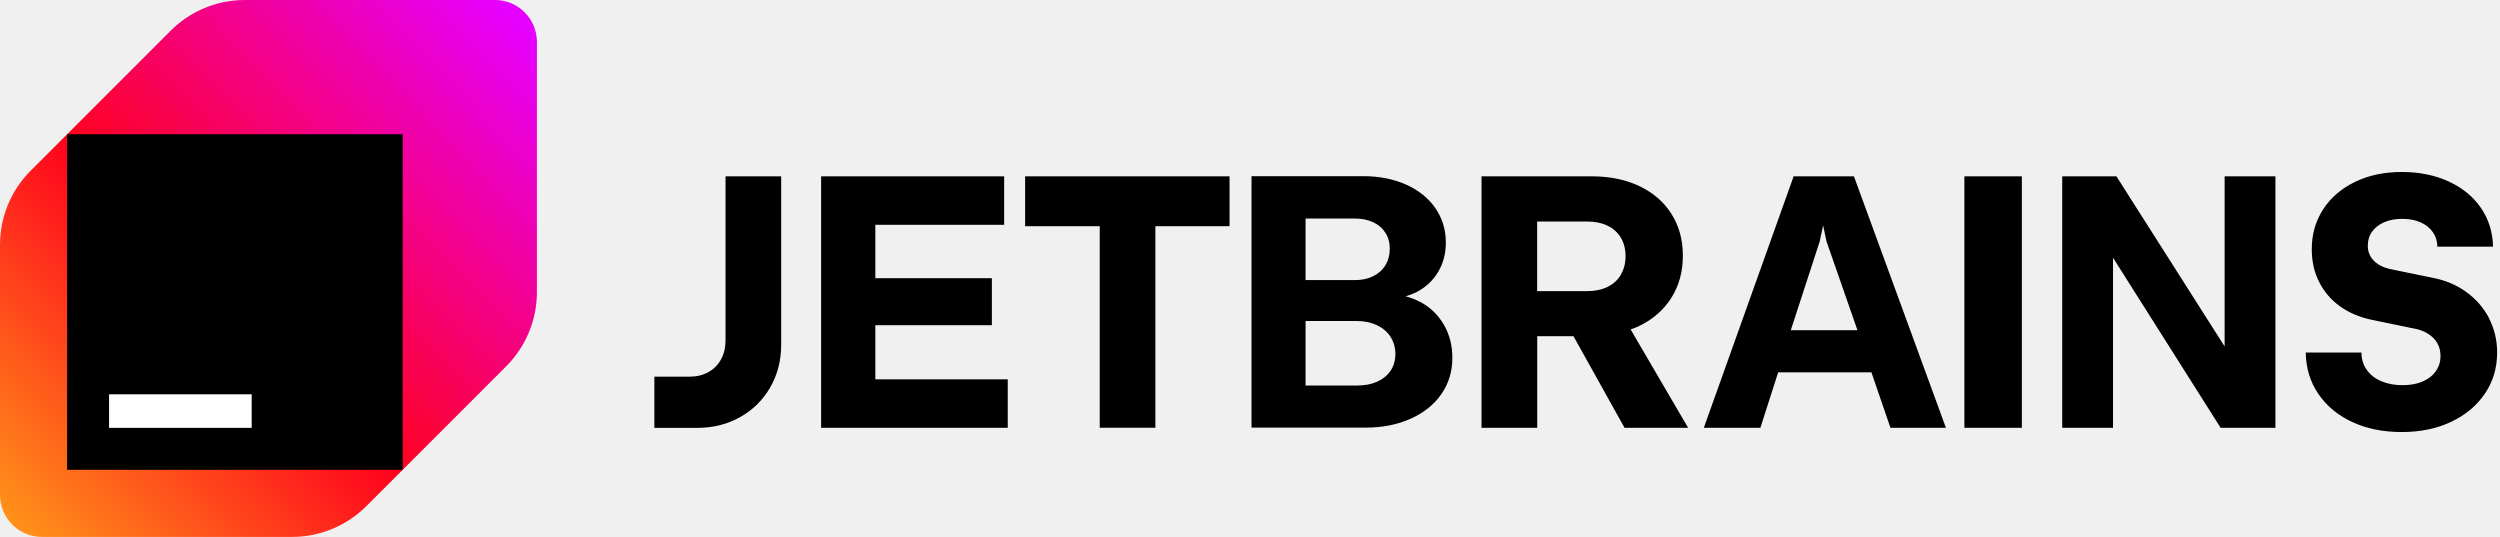
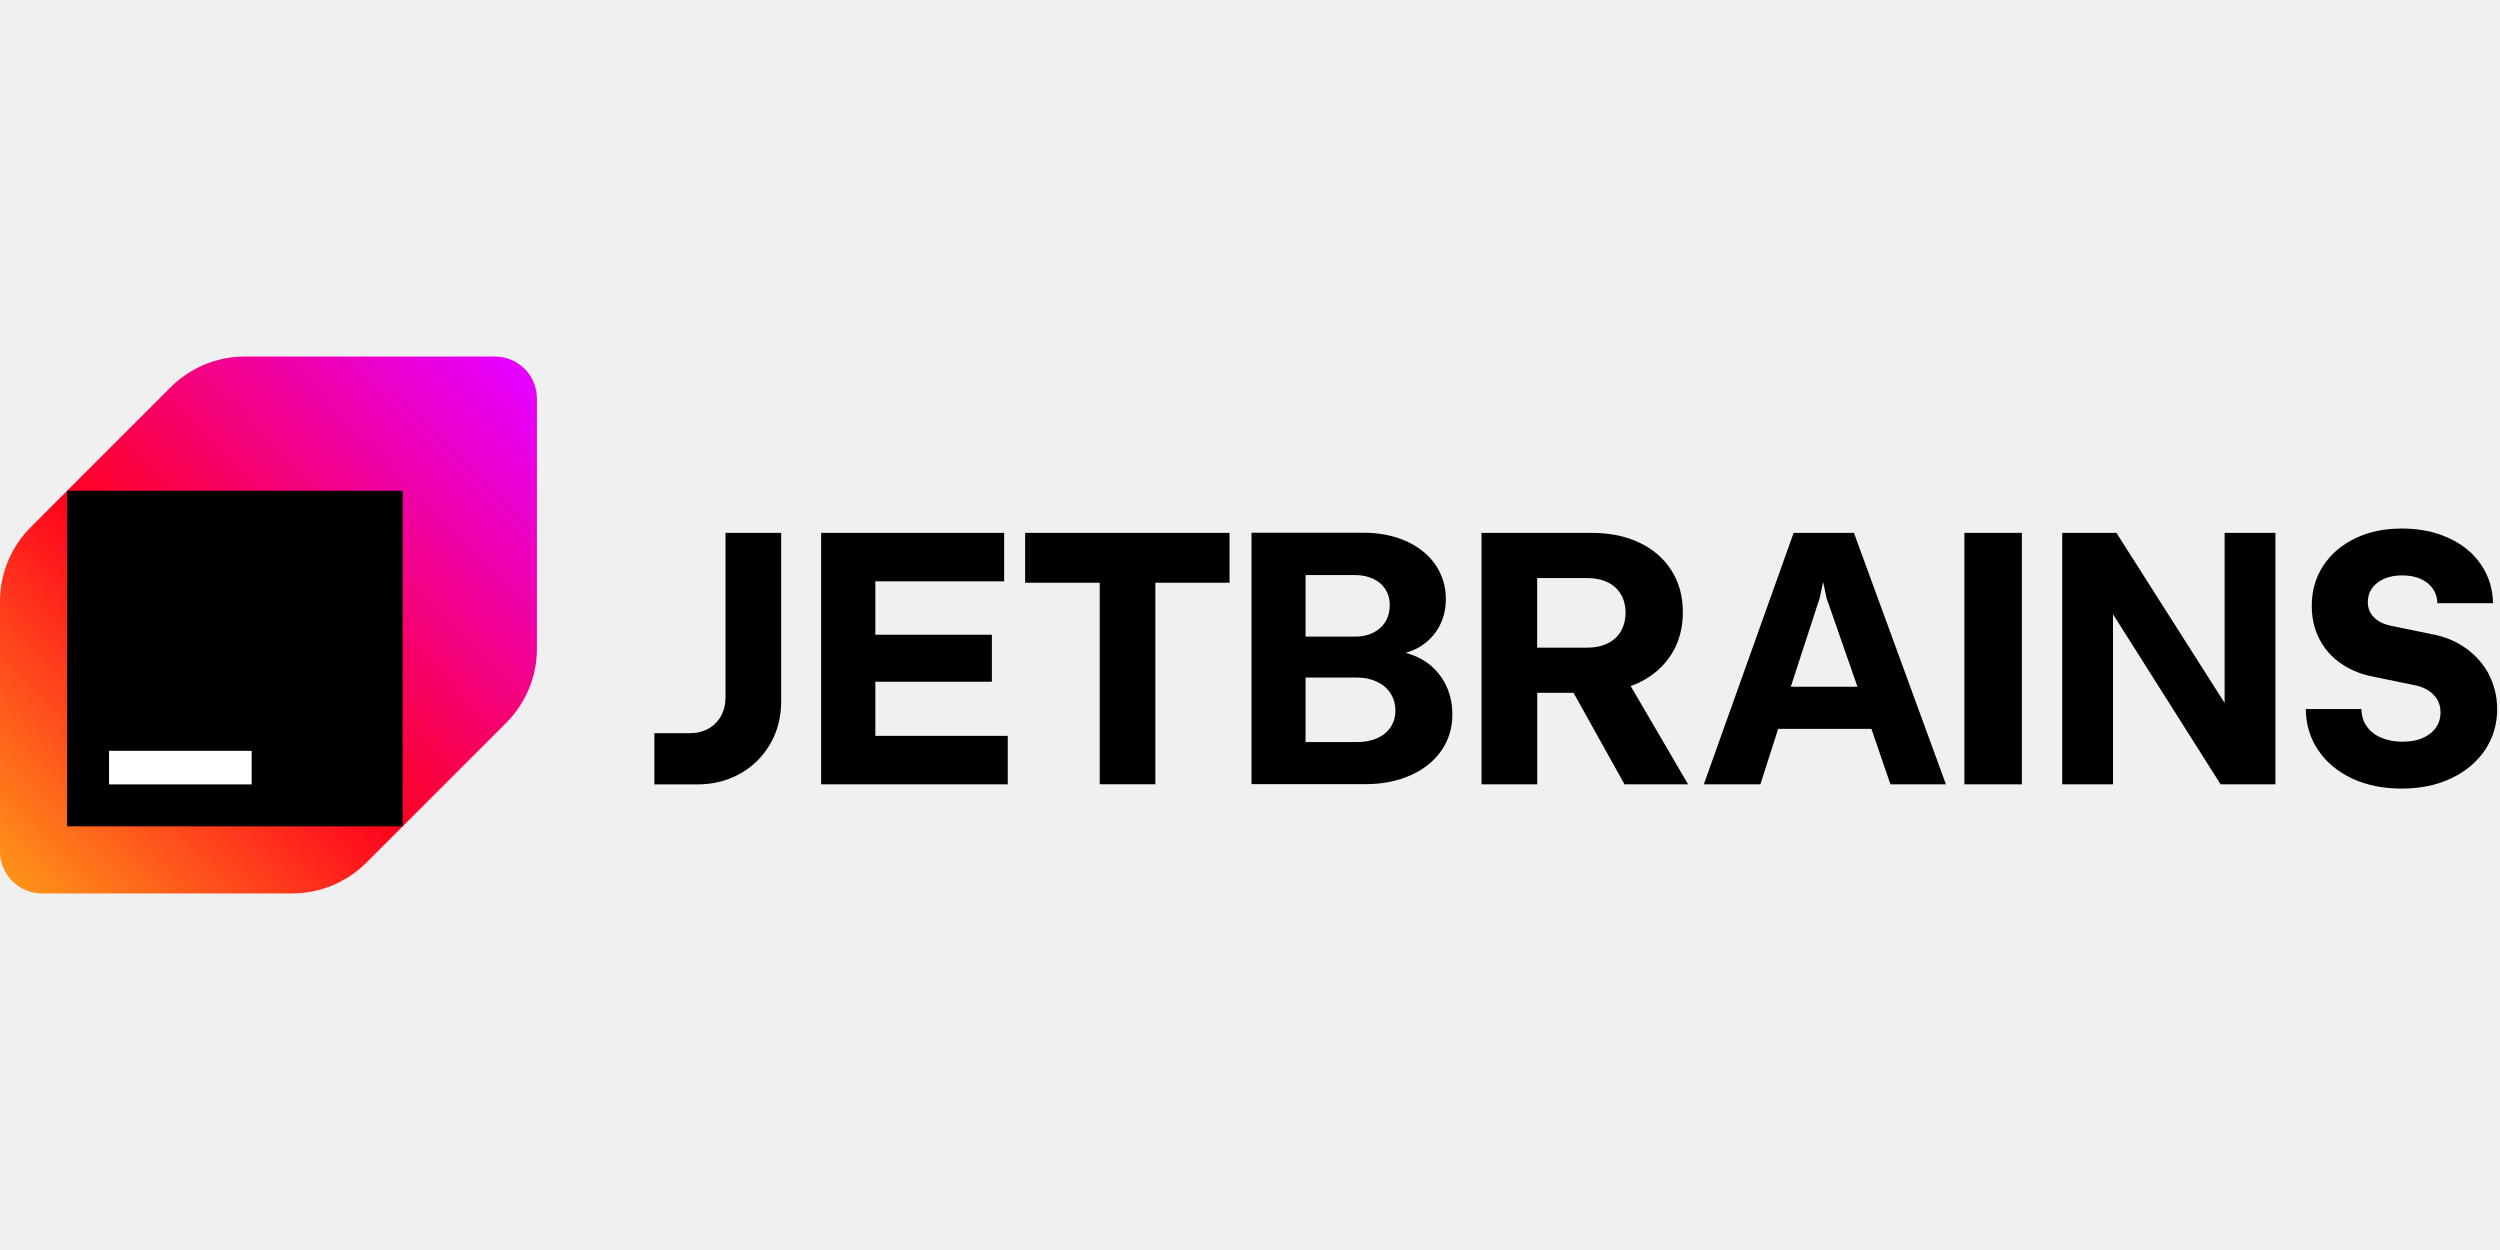
- <svg xmlns="http://www.w3.org/2000/svg" width="298" height="64" fill="none" viewBox="0 0 298 64">
-   <defs>
-     <linearGradient id="a" x1=".85" x2="62.62" y1="62.72" y2="1.81" gradientUnits="userSpaceOnUse">
-       <stop stop-color="#FF9419" />
-       <stop offset=".43" stop-color="#FF021D" />
-       <stop offset=".99" stop-color="#E600FF" />
+ <svg xmlns="http://www.w3.org/2000/svg" width="298" height="149" fill="none" viewBox="0 0 298 149" version="1.1" id="svg6">
+   <defs id="defs3">
+     <linearGradient id="a" x1="0.85" x2="62.62" y1="62.72" y2="1.81" gradientUnits="userSpaceOnUse">
+       <stop stop-color="#FF9419" id="stop1" />
+       <stop offset=".43" stop-color="#FF021D" id="stop2" />
+       <stop offset=".99" stop-color="#E600FF" id="stop3" />
    </linearGradient>
  </defs>
-   <path fill="#000" d="M86.484 40.586c0 .846-.179 1.593-.538 2.251-.358.657-.856 1.165-1.514 1.524-.657.358-1.394.538-2.241.538H78v6.104h5.079c1.912 0 3.625-.428 5.148-1.285 1.524-.856 2.719-2.042 3.585-3.545.866-1.504 1.304-3.197 1.304-5.089V21.018h-6.632v19.568Zm17.856-1.822h13.891v-5.606H104.34v-6.363h15.355v-5.776H97.877v29.974h22.246v-5.776H104.34v-6.453Zm17.865-11.8h8.882v24.019h6.633V26.963h8.842v-5.945h-24.367v5.955l.01-.01Zm47.022 9.002c-.517-.279-1.085-.488-1.673-.647.449-.13.877-.289 1.275-.488 1.096-.568 1.962-1.364 2.579-2.39.618-1.026.936-2.201.936-3.535 0-1.524-.418-2.888-1.244-4.093-.827-1.195-1.992-2.131-3.486-2.808-1.494-.667-3.206-1.006-5.118-1.006h-13.315v29.974h13.574c2.011 0 3.804-.348 5.387-1.056 1.573-.707 2.798-1.683 3.675-2.948.866-1.255 1.304-2.689 1.304-4.302 0-1.484-.338-2.808-1.026-3.983-.687-1.175-1.633-2.081-2.858-2.728l-.01.01Zm-13.603-9.918h5.886c.816 0 1.533.149 2.161.438.627.289 1.115.707 1.464 1.255.348.538.527 1.175.527 1.902 0 .727-.179 1.414-.527 1.982-.349.568-.837.996-1.464 1.304-.628.309-1.345.458-2.161.458h-5.886v-7.349.01Zm10.138 18.134c-.378.568-.916 1.006-1.603 1.315-.697.309-1.484.458-2.39.458h-6.145v-7.688h6.145c.886 0 1.673.169 2.37.498.687.329 1.235.787 1.613 1.384.378.598.578 1.275.578 2.041 0 .767-.19 1.424-.568 1.992Zm29.596-5.308c1.663-.797 2.947-1.922 3.864-3.366.916-1.444 1.374-3.117 1.374-5.029 0-1.912-.448-3.525-1.344-4.959-.897-1.434-2.171-2.539-3.814-3.326-1.644-.787-3.546-1.175-5.717-1.175h-13.124v29.974h6.642V40.078h4.322l6.084 10.914h7.578l-6.851-11.721c.339-.119.677-.249.996-.398h-.01Zm-2.151-6.124c-.369.627-.896 1.115-1.583 1.444-.688.339-1.494.508-2.42.508h-5.975v-8.295h5.975c.926 0 1.732.169 2.42.498.687.329 1.214.817 1.583 1.434.368.617.558 1.354.558 2.191 0 .837-.19 1.573-.558 2.201v.02Zm20.594-11.731-10.706 29.974h6.742l2.121-6.612h11.114l2.27 6.612h6.612L220.99 21.018h-7.189Zm-.339 18.343 3.445-10.576.409-1.922.408 1.922 3.685 10.576h-7.947Zm20.693 11.631h6.851V21.018h-6.851v29.974Zm31.02-9.699-12.896-20.275h-6.463v29.974h6.055V30.717l12.826 20.275h6.533V21.018h-6.055v20.275Zm31.528-3.356c-.647-1.245-1.564-2.29-2.729-3.137-1.165-.846-2.509-1.404-4.023-1.693l-5.098-1.046c-.797-.189-1.434-.518-1.902-.996-.469-.478-.708-1.075-.708-1.782 0-.647.17-1.205.518-1.683.339-.478.827-.846 1.444-1.115.618-.269 1.335-.398 2.151-.398.817 0 1.554.139 2.181.418.627.279 1.115.667 1.464 1.175s.528 1.075.528 1.723h6.642c-.04-1.743-.528-3.286-1.444-4.621-.916-1.344-2.201-2.39-3.834-3.147-1.633-.757-3.505-1.135-5.597-1.135-2.091 0-3.943.388-5.566 1.175-1.623.787-2.898 1.872-3.804 3.266-.906 1.394-1.364 2.978-1.364 4.76 0 1.444.288 2.748.876 3.904.587 1.165 1.414 2.131 2.479 2.898 1.076.767 2.311 1.304 3.725 1.603l5.397 1.115c.886.209 1.584.598 2.101 1.155.518.558.767 1.245.767 2.081 0 .667-.189 1.275-.567 1.802-.379.528-.907.936-1.584 1.225-.677.289-1.474.428-2.39.428-.916 0-1.782-.159-2.529-.478-.747-.319-1.325-.777-1.733-1.374-.418-.588-.617-1.275-.617-2.041h-6.642c.029 1.872.527 3.515 1.513 4.949.976 1.424 2.32 2.539 4.033 3.336 1.713.797 3.675 1.195 5.886 1.195 2.21 0 4.202-.408 5.915-1.225 1.723-.817 3.057-1.942 4.023-3.376.966-1.434 1.444-3.057 1.444-4.87 0-1.484-.329-2.848-.976-4.103l.02.01Z" />
-   <path fill="url(#a)" d="M20.34 3.66 3.66 20.34C1.32 22.68 0 25.86 0 29.18V59c0 2.76 2.24 5 5 5h29.82c3.32 0 6.49-1.32 8.84-3.66l16.68-16.68c2.34-2.34 3.66-5.52 3.66-8.84V5c0-2.76-2.24-5-5-5H29.18c-3.32 0-6.49 1.32-8.84 3.66Z" />
-   <path fill="#000" d="M48 16H8v40h40V16Z" />
-   <path fill="#fff" d="M30 47H13v4h17v-4Z" />
+   <g id="g6" transform="translate(0,42.5)">
+     <path fill="#000000" d="m 86.484,40.586 c 0,0.846 -0.179,1.593 -0.538,2.251 -0.358,0.657 -0.856,1.165 -1.514,1.524 -0.657,0.358 -1.394,0.538 -2.241,0.538 H 78 v 6.104 h 5.079 c 1.912,0 3.625,-0.428 5.148,-1.285 1.524,-0.856 2.719,-2.042 3.585,-3.545 0.866,-1.504 1.304,-3.197 1.304,-5.089 V 21.018 H 86.484 Z M 104.34,38.763 h 13.891 V 33.157 H 104.34 v -6.363 h 15.355 V 21.018 H 97.877 V 50.992 H 120.123 V 45.216 H 104.34 Z m 17.865,-11.8 h 8.882 v 24.019 h 6.633 V 26.963 h 8.842 v -5.945 h -24.367 v 5.955 z m 47.022,9.002 c -0.517,-0.279 -1.085,-0.488 -1.673,-0.647 0.449,-0.13 0.877,-0.289 1.275,-0.488 1.096,-0.568 1.962,-1.364 2.579,-2.39 0.618,-1.026 0.936,-2.201 0.936,-3.535 0,-1.524 -0.418,-2.888 -1.244,-4.093 -0.827,-1.195 -1.992,-2.131 -3.486,-2.808 -1.494,-0.667 -3.206,-1.006 -5.118,-1.006 h -13.315 v 29.974 h 13.574 c 2.011,0 3.804,-0.348 5.387,-1.056 1.573,-0.707 2.798,-1.683 3.675,-2.948 0.866,-1.255 1.304,-2.689 1.304,-4.302 0,-1.484 -0.338,-2.808 -1.026,-3.983 -0.687,-1.175 -1.633,-2.081 -2.858,-2.728 z m -13.603,-9.918 h 5.886 c 0.816,0 1.533,0.149 2.161,0.438 0.627,0.289 1.115,0.707 1.464,1.255 0.348,0.538 0.527,1.175 0.527,1.902 0,0.727 -0.179,1.414 -0.527,1.982 -0.349,0.568 -0.837,0.996 -1.464,1.304 -0.628,0.309 -1.345,0.458 -2.161,0.458 h -5.886 v -7.349 z m 10.138,18.134 c -0.378,0.568 -0.916,1.006 -1.603,1.315 -0.697,0.309 -1.484,0.458 -2.39,0.458 h -6.145 v -7.688 h 6.145 c 0.886,0 1.673,0.169 2.37,0.498 0.687,0.329 1.235,0.787 1.613,1.384 0.378,0.598 0.578,1.275 0.578,2.041 0,0.767 -0.19,1.424 -0.568,1.992 z m 29.596,-5.308 c 1.663,-0.797 2.947,-1.922 3.864,-3.366 0.916,-1.444 1.374,-3.117 1.374,-5.029 0,-1.912 -0.448,-3.525 -1.344,-4.959 -0.897,-1.434 -2.171,-2.539 -3.814,-3.326 -1.644,-0.787 -3.546,-1.175 -5.717,-1.175 h -13.124 v 29.974 h 6.642 V 40.078 h 4.322 l 6.084,10.914 h 7.578 l -6.851,-11.721 c 0.339,-0.119 0.677,-0.249 0.996,-0.398 z m -2.151,-6.124 c -0.369,0.627 -0.896,1.115 -1.583,1.444 -0.688,0.339 -1.494,0.508 -2.42,0.508 h -5.975 v -8.295 h 5.975 c 0.926,0 1.732,0.169 2.42,0.498 0.687,0.329 1.214,0.817 1.583,1.434 0.368,0.617 0.558,1.354 0.558,2.191 0,0.837 -0.19,1.573 -0.558,2.201 z m 20.594,-11.731 -10.706,29.974 h 6.742 l 2.121,-6.612 h 11.114 l 2.27,6.612 h 6.612 L 220.99,21.018 Z m -0.339,18.343 3.445,-10.576 0.409,-1.922 0.408,1.922 3.685,10.576 z m 20.693,11.631 h 6.851 V 21.018 h -6.851 z m 31.02,-9.699 -12.896,-20.275 h -6.463 v 29.974 h 6.055 V 30.717 l 12.826,20.275 h 6.533 V 21.018 h -6.055 z m 31.528,-3.356 c -0.647,-1.245 -1.564,-2.29 -2.729,-3.137 -1.165,-0.846 -2.509,-1.404 -4.023,-1.693 l -5.098,-1.046 c -0.797,-0.189 -1.434,-0.518 -1.902,-0.996 -0.469,-0.478 -0.708,-1.075 -0.708,-1.782 0,-0.647 0.17,-1.205 0.518,-1.683 0.339,-0.478 0.827,-0.846 1.444,-1.115 0.618,-0.269 1.335,-0.398 2.151,-0.398 0.817,0 1.554,0.139 2.181,0.418 0.627,0.279 1.115,0.667 1.464,1.175 0.349,0.508 0.528,1.075 0.528,1.723 h 6.642 c -0.04,-1.743 -0.528,-3.286 -1.444,-4.621 -0.916,-1.344 -2.201,-2.39 -3.834,-3.147 -1.633,-0.757 -3.505,-1.135 -5.597,-1.135 -2.091,0 -3.943,0.388 -5.566,1.175 -1.623,0.787 -2.898,1.872 -3.804,3.266 -0.906,1.394 -1.364,2.978 -1.364,4.76 0,1.444 0.288,2.748 0.876,3.904 0.587,1.165 1.414,2.131 2.479,2.898 1.076,0.767 2.311,1.304 3.725,1.603 l 5.397,1.115 c 0.886,0.209 1.584,0.598 2.101,1.155 0.518,0.558 0.767,1.245 0.767,2.081 0,0.667 -0.189,1.275 -0.567,1.802 -0.379,0.528 -0.907,0.936 -1.584,1.225 -0.677,0.289 -1.474,0.428 -2.39,0.428 -0.916,0 -1.782,-0.159 -2.529,-0.478 -0.747,-0.319 -1.325,-0.777 -1.733,-1.374 -0.418,-0.588 -0.617,-1.275 -0.617,-2.041 h -6.642 c 0.029,1.872 0.527,3.515 1.513,4.949 0.976,1.424 2.32,2.539 4.033,3.336 1.713,0.797 3.675,1.195 5.886,1.195 2.21,0 4.202,-0.408 5.915,-1.225 1.723,-0.817 3.057,-1.942 4.023,-3.376 0.966,-1.434 1.444,-3.057 1.444,-4.87 0,-1.484 -0.329,-2.848 -0.976,-4.103 z" id="path3" />
+     <path fill="url(#a)" d="M 20.34,3.66 3.66,20.34 C 1.32,22.68 0,25.86 0,29.18 V 59 c 0,2.76 2.24,5 5,5 h 29.82 c 3.32,0 6.49,-1.32 8.84,-3.66 L 60.34,43.66 C 62.68,41.32 64,38.14 64,34.82 V 5 C 64,2.24 61.76,0 59,0 H 29.18 c -3.32,0 -6.49,1.32 -8.84,3.66 z" id="path4" style="fill:url(#a)" />
+     <path fill="#000000" d="M 48,16 H 8 v 40 h 40 z" id="path5" />
+     <path fill="#ffffff" d="M 30,47 H 13 v 4 h 17 z" id="path6" />
+   </g>
</svg>
